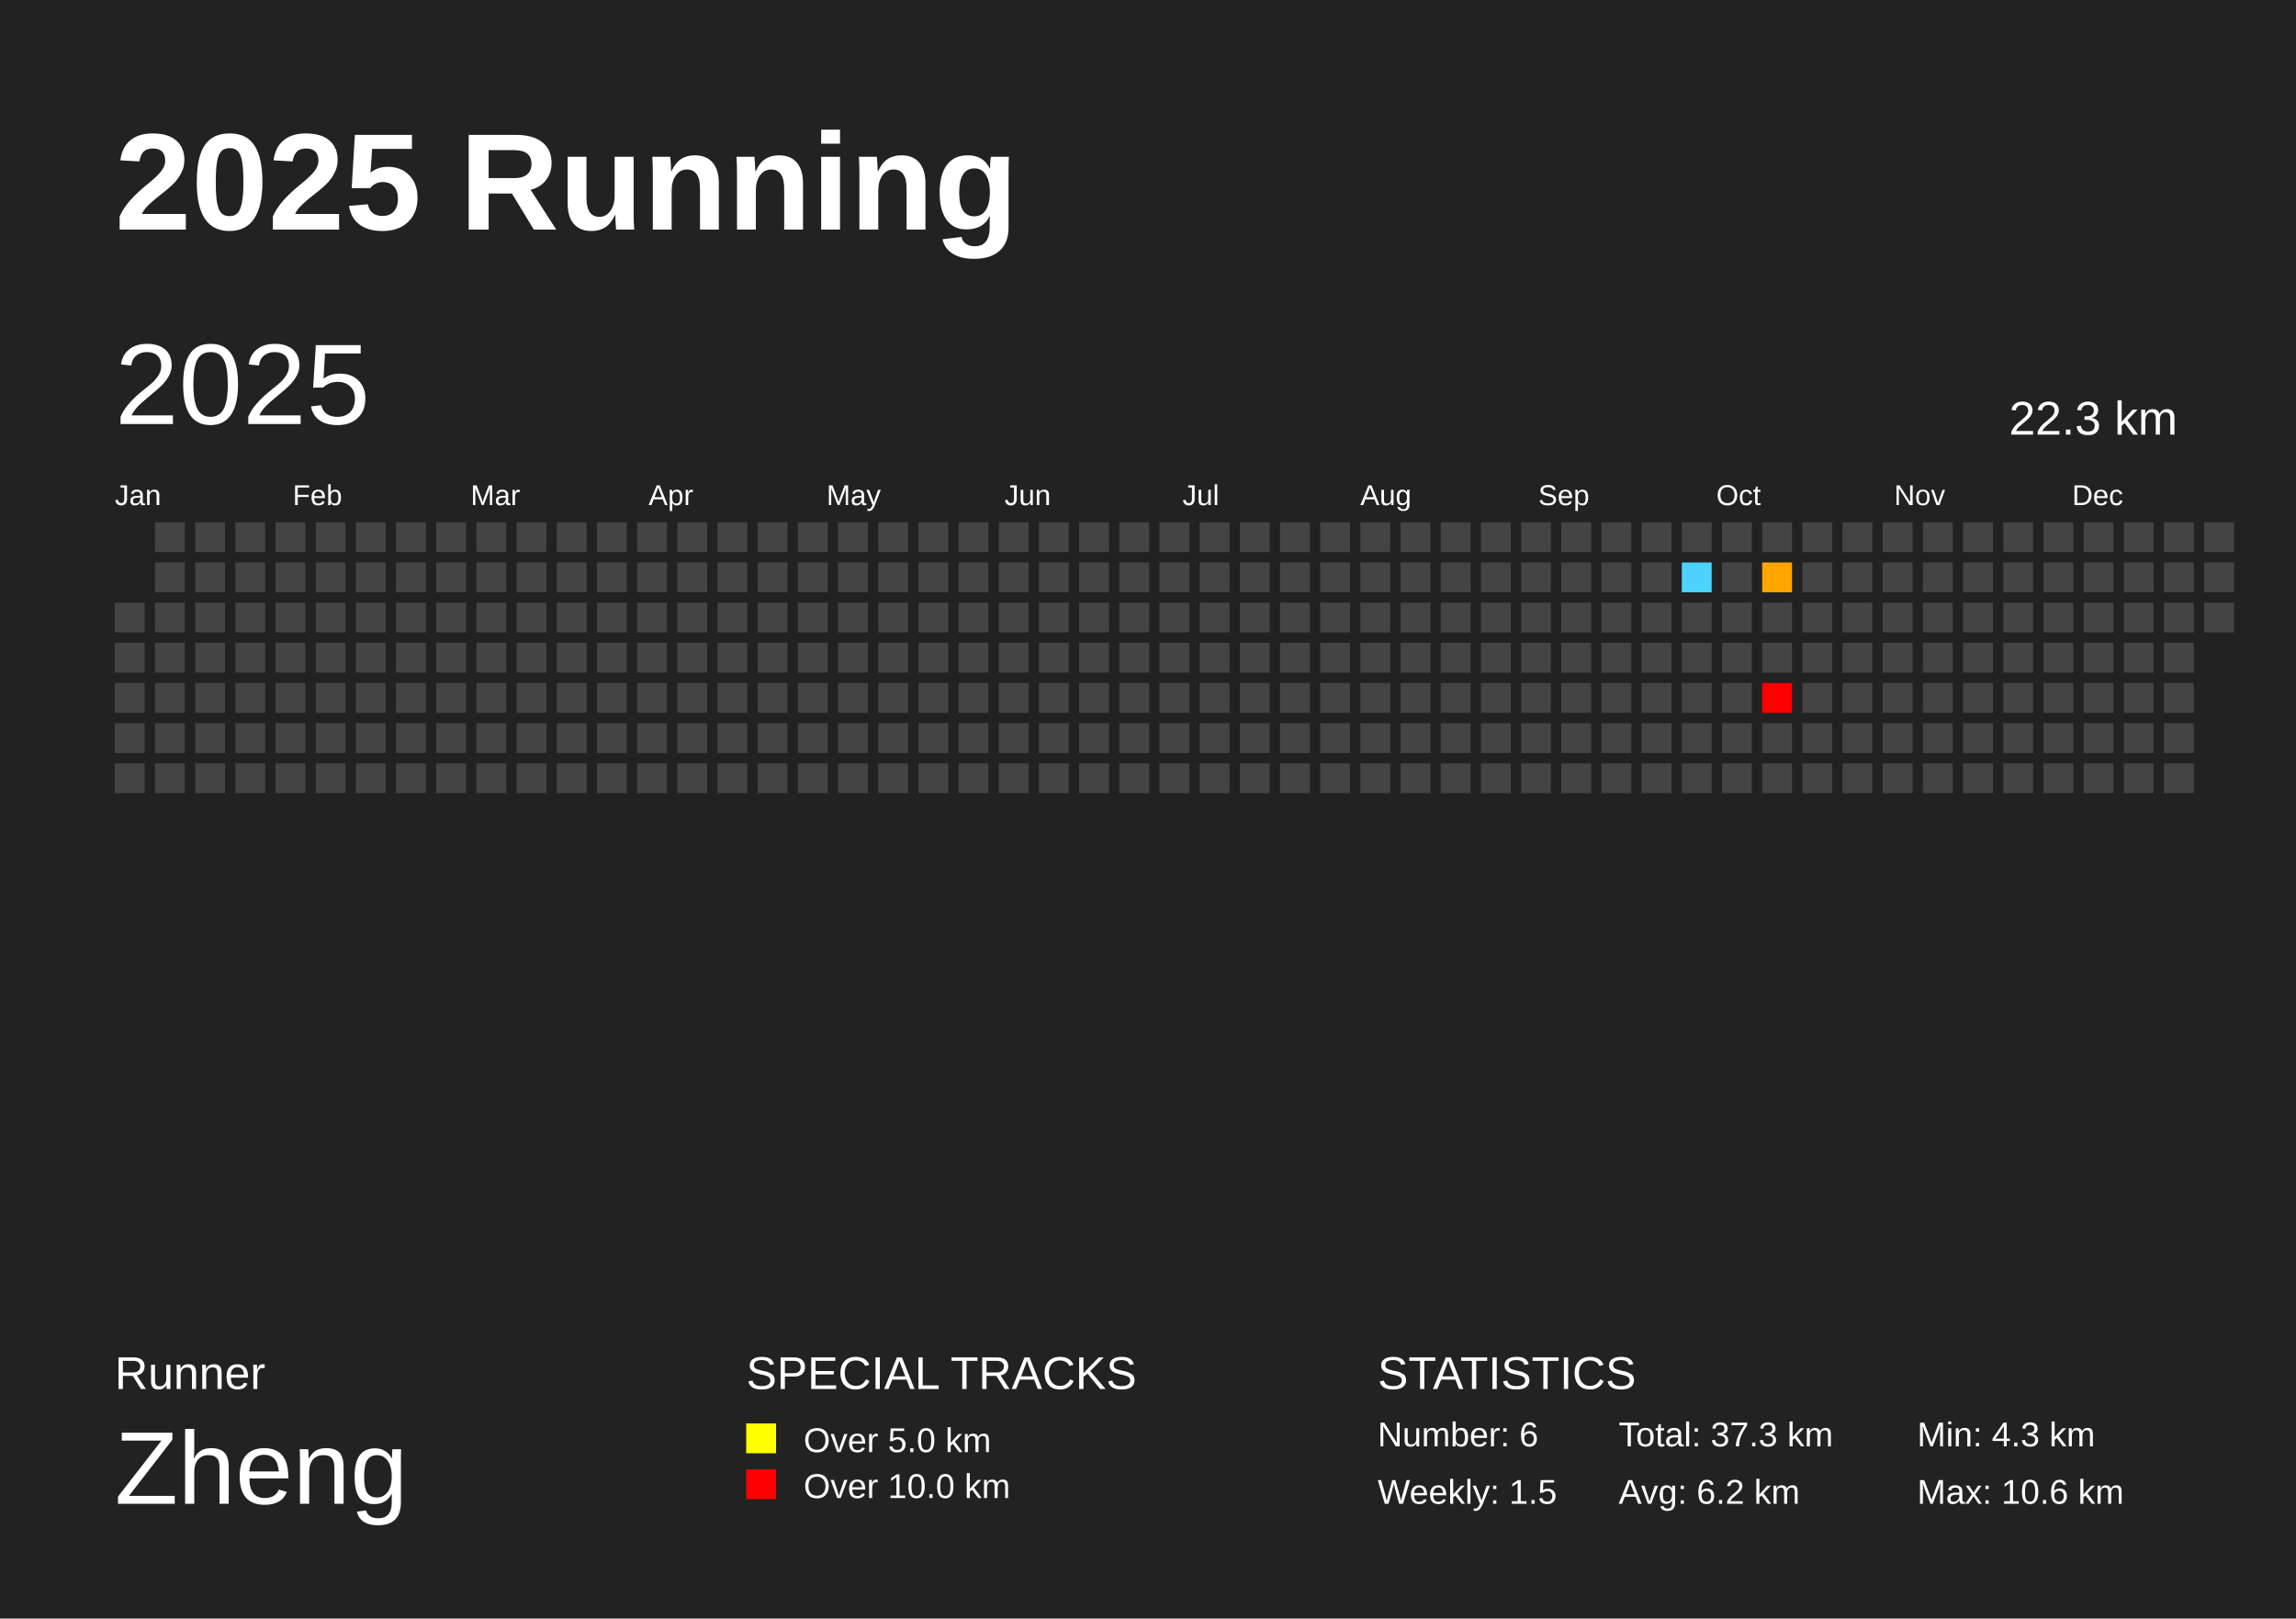
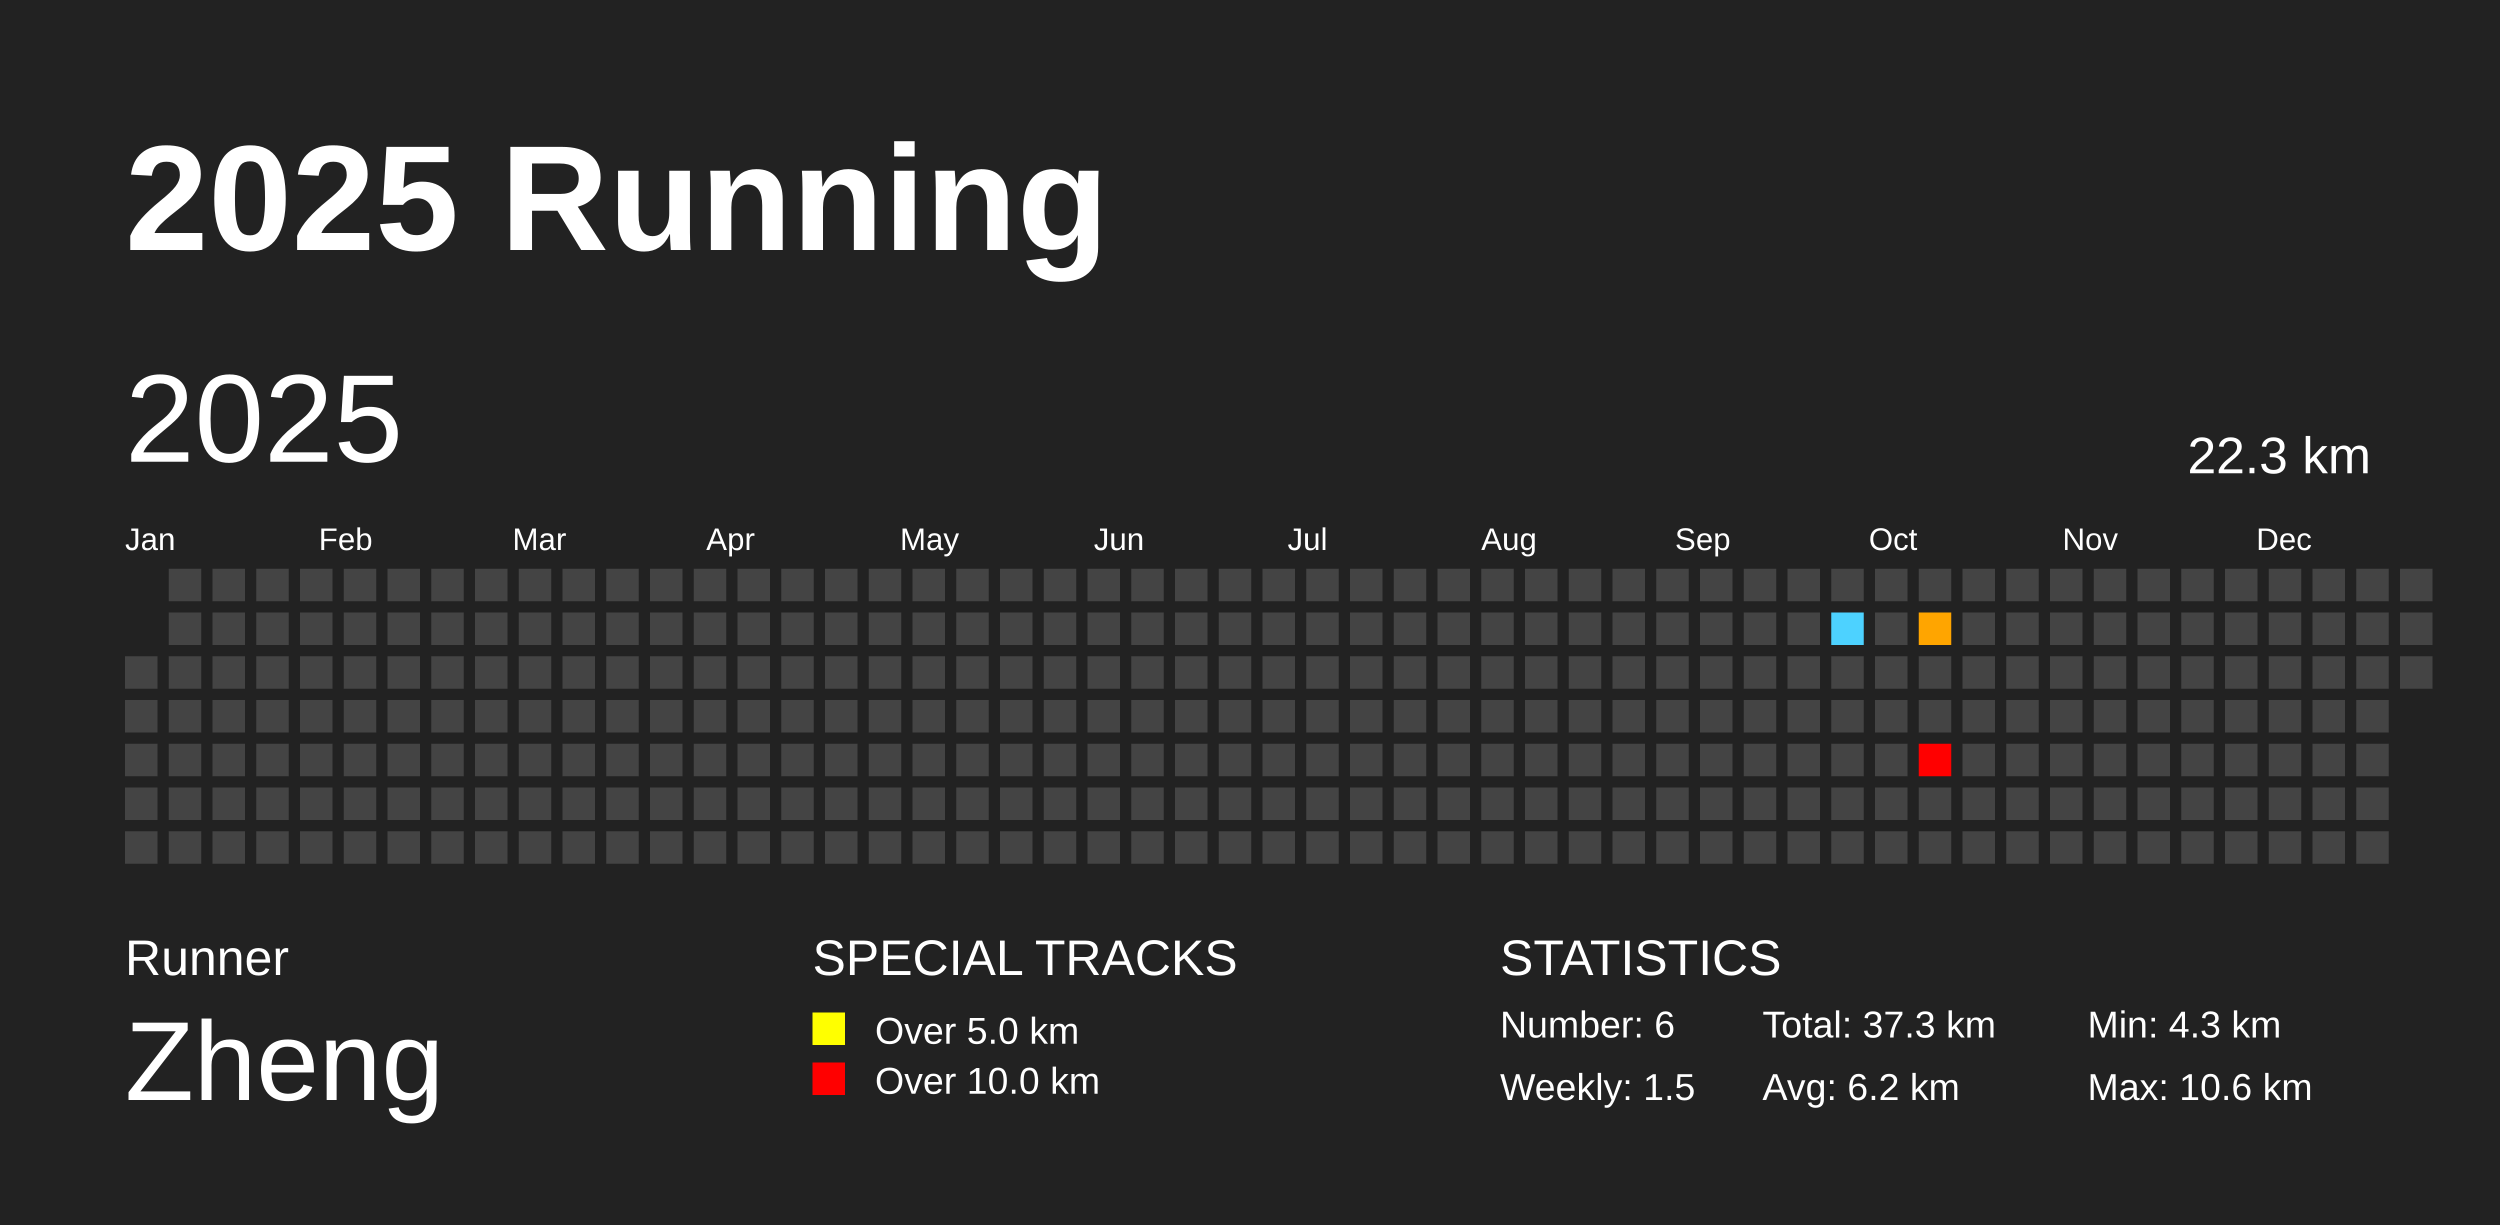
- <svg xmlns="http://www.w3.org/2000/svg" baseProfile="full" height="141mm" version="1.1" viewBox="0,0,200,141" width="200mm">
+ <svg xmlns="http://www.w3.org/2000/svg" baseProfile="full" height="98mm" version="1.1" viewBox="0,0,200,98" width="200mm">
  <defs />
-   <rect fill="#222222" height="141" width="200" x="0" y="0" />
+   <rect fill="#222222" height="98" width="200" x="0" y="0" />
  <text fill="#FFFFFF" style="font-size:12px; font-family:Arial; font-weight:bold;" x="10" y="20">2025 Running</text>
-   <text fill="#FFFFFF" style="font-size:4px; font-family:Arial" x="10" y="121">Runner</text>
-   <text fill="#FFFFFF" style="font-size:9px; font-family:Arial" x="10" y="131">Zheng</text>
-   <text fill="#FFFFFF" style="font-size:4px; font-family:Arial" x="65" y="121">SPECIAL TRACKS</text>
-   <rect fill="yellow" height="2.6" width="2.6" x="65" y="124" />
-   <text fill="#FFFFFF" style="font-size:3px; font-family:Arial" x="70" y="126.5">Over 5.0 km</text>
-   <rect fill="red" height="2.6" width="2.6" x="65" y="128" />
-   <text fill="#FFFFFF" style="font-size:3px; font-family:Arial" x="70" y="130.5">Over 10.0 km</text>
-   <text fill="#FFFFFF" style="font-size:4px; font-family:Arial" x="120" y="121">STATISTICS</text>
-   <text fill="#FFFFFF" style="font-size:3px; font-family:Arial" x="120" y="126">Number: 6</text>
-   <text fill="#FFFFFF" style="font-size:3px; font-family:Arial" x="120" y="131">Weekly: 1.5</text>
-   <text fill="#FFFFFF" style="font-size:3px; font-family:Arial" x="141" y="126">Total: 37.3 km</text>
-   <text fill="#FFFFFF" style="font-size:3px; font-family:Arial" x="141" y="131">Avg: 6.2 km</text>
-   <text fill="#FFFFFF" style="font-size:3px; font-family:Arial" x="167" y="126">Min: 4.3 km</text>
-   <text fill="#FFFFFF" style="font-size:3px; font-family:Arial" x="167" y="131">Max: 10.6 km</text>
+   <text fill="#FFFFFF" style="font-size:4px; font-family:Arial" x="10" y="78">Runner</text>
+   <text fill="#FFFFFF" style="font-size:9px; font-family:Arial" x="10" y="88">Zheng</text>
+   <text fill="#FFFFFF" style="font-size:4px; font-family:Arial" x="65" y="78">SPECIAL TRACKS</text>
+   <rect fill="yellow" height="2.6" width="2.6" x="65" y="81" />
+   <text fill="#FFFFFF" style="font-size:3px; font-family:Arial" x="70" y="83.5">Over 5.0 km</text>
+   <rect fill="red" height="2.6" width="2.6" x="65" y="85" />
+   <text fill="#FFFFFF" style="font-size:3px; font-family:Arial" x="70" y="87.5">Over 10.0 km</text>
+   <text fill="#FFFFFF" style="font-size:4px; font-family:Arial" x="120" y="78">STATISTICS</text>
+   <text fill="#FFFFFF" style="font-size:3px; font-family:Arial" x="120" y="83">Number: 6</text>
+   <text fill="#FFFFFF" style="font-size:3px; font-family:Arial" x="120" y="88">Weekly: 1.5</text>
+   <text fill="#FFFFFF" style="font-size:3px; font-family:Arial" x="141" y="83">Total: 37.3 km</text>
+   <text fill="#FFFFFF" style="font-size:3px; font-family:Arial" x="141" y="88">Avg: 6.2 km</text>
+   <text fill="#FFFFFF" style="font-size:3px; font-family:Arial" x="167" y="83">Min: 4.3 km</text>
+   <text fill="#FFFFFF" style="font-size:3px; font-family:Arial" x="167" y="88">Max: 10.6 km</text>
  <text dominant-baseline="hanging" fill="#FFFFFF" style="font-size:10.0px; font-family:Arial;" x="10" y="30">2025</text>
  <text dominant-baseline="hanging" fill="#FFFFFF" style="font-size:4.125px; font-family:Arial;" x="175" y="35">22.3 km</text>
  <text fill="#FFFFFF" style="font-size:2.5px; font-family:Arial" x="10.0" y="44">Jan</text>
  <text fill="#FFFFFF" style="font-size:2.5px; font-family:Arial" x="25.5" y="44">Feb</text>
  <text fill="#FFFFFF" style="font-size:2.5px; font-family:Arial" x="41.0" y="44">Mar</text>
  <text fill="#FFFFFF" style="font-size:2.5px; font-family:Arial" x="56.5" y="44">Apr</text>
  <text fill="#FFFFFF" style="font-size:2.5px; font-family:Arial" x="72.0" y="44">May</text>
  <text fill="#FFFFFF" style="font-size:2.5px; font-family:Arial" x="87.5" y="44">Jun</text>
  <text fill="#FFFFFF" style="font-size:2.5px; font-family:Arial" x="103.0" y="44">Jul</text>
  <text fill="#FFFFFF" style="font-size:2.5px; font-family:Arial" x="118.5" y="44">Aug</text>
  <text fill="#FFFFFF" style="font-size:2.5px; font-family:Arial" x="134.0" y="44">Sep</text>
  <text fill="#FFFFFF" style="font-size:2.5px; font-family:Arial" x="149.5" y="44">Oct</text>
  <text fill="#FFFFFF" style="font-size:2.5px; font-family:Arial" x="165.0" y="44">Nov</text>
  <text fill="#FFFFFF" style="font-size:2.5px; font-family:Arial" x="180.5" y="44">Dec</text>
  <rect fill="#444444" height="2.6" width="2.6" x="10.0" y="52.5" />
  <rect fill="#444444" height="2.6" width="2.6" x="10.0" y="56.0" />
  <rect fill="#444444" height="2.6" width="2.6" x="10.0" y="59.5" />
  <rect fill="#444444" height="2.6" width="2.6" x="10.0" y="63.0" />
  <rect fill="#444444" height="2.6" width="2.6" x="10.0" y="66.5" />
  <rect fill="#444444" height="2.6" width="2.6" x="13.5" y="45.5" />
  <rect fill="#444444" height="2.6" width="2.6" x="13.5" y="49.0" />
  <rect fill="#444444" height="2.6" width="2.6" x="13.5" y="52.5" />
  <rect fill="#444444" height="2.6" width="2.6" x="13.5" y="56.0" />
  <rect fill="#444444" height="2.6" width="2.6" x="13.5" y="59.5" />
  <rect fill="#444444" height="2.6" width="2.6" x="13.5" y="63.0" />
  <rect fill="#444444" height="2.6" width="2.6" x="13.5" y="66.5" />
  <rect fill="#444444" height="2.6" width="2.6" x="17.0" y="45.5" />
  <rect fill="#444444" height="2.6" width="2.6" x="17.0" y="49.0" />
  <rect fill="#444444" height="2.6" width="2.6" x="17.0" y="52.5" />
  <rect fill="#444444" height="2.6" width="2.6" x="17.0" y="56.0" />
  <rect fill="#444444" height="2.6" width="2.6" x="17.0" y="59.5" />
  <rect fill="#444444" height="2.6" width="2.6" x="17.0" y="63.0" />
  <rect fill="#444444" height="2.6" width="2.6" x="17.0" y="66.5" />
  <rect fill="#444444" height="2.6" width="2.6" x="20.5" y="45.5" />
  <rect fill="#444444" height="2.6" width="2.6" x="20.5" y="49.0" />
  <rect fill="#444444" height="2.6" width="2.6" x="20.5" y="52.5" />
  <rect fill="#444444" height="2.6" width="2.6" x="20.5" y="56.0" />
  <rect fill="#444444" height="2.6" width="2.6" x="20.5" y="59.5" />
  <rect fill="#444444" height="2.6" width="2.6" x="20.5" y="63.0" />
  <rect fill="#444444" height="2.6" width="2.6" x="20.5" y="66.5" />
  <rect fill="#444444" height="2.6" width="2.6" x="24.0" y="45.5" />
  <rect fill="#444444" height="2.6" width="2.6" x="24.0" y="49.0" />
  <rect fill="#444444" height="2.6" width="2.6" x="24.0" y="52.5" />
  <rect fill="#444444" height="2.6" width="2.6" x="24.0" y="56.0" />
  <rect fill="#444444" height="2.6" width="2.6" x="24.0" y="59.5" />
  <rect fill="#444444" height="2.6" width="2.6" x="24.0" y="63.0" />
  <rect fill="#444444" height="2.6" width="2.6" x="24.0" y="66.5" />
  <rect fill="#444444" height="2.6" width="2.6" x="27.5" y="45.5" />
  <rect fill="#444444" height="2.6" width="2.6" x="27.5" y="49.0" />
  <rect fill="#444444" height="2.6" width="2.6" x="27.5" y="52.5" />
  <rect fill="#444444" height="2.6" width="2.6" x="27.5" y="56.0" />
  <rect fill="#444444" height="2.6" width="2.6" x="27.5" y="59.5" />
  <rect fill="#444444" height="2.6" width="2.6" x="27.5" y="63.0" />
  <rect fill="#444444" height="2.6" width="2.6" x="27.5" y="66.5" />
  <rect fill="#444444" height="2.6" width="2.6" x="31.0" y="45.5" />
  <rect fill="#444444" height="2.6" width="2.6" x="31.0" y="49.0" />
  <rect fill="#444444" height="2.6" width="2.6" x="31.0" y="52.5" />
  <rect fill="#444444" height="2.6" width="2.6" x="31.0" y="56.0" />
  <rect fill="#444444" height="2.6" width="2.6" x="31.0" y="59.5" />
  <rect fill="#444444" height="2.6" width="2.6" x="31.0" y="63.0" />
  <rect fill="#444444" height="2.6" width="2.6" x="31.0" y="66.5" />
  <rect fill="#444444" height="2.6" width="2.6" x="34.5" y="45.5" />
  <rect fill="#444444" height="2.6" width="2.6" x="34.5" y="49.0" />
  <rect fill="#444444" height="2.6" width="2.6" x="34.5" y="52.5" />
  <rect fill="#444444" height="2.6" width="2.6" x="34.5" y="56.0" />
  <rect fill="#444444" height="2.6" width="2.6" x="34.5" y="59.5" />
  <rect fill="#444444" height="2.6" width="2.6" x="34.5" y="63.0" />
  <rect fill="#444444" height="2.6" width="2.6" x="34.5" y="66.5" />
  <rect fill="#444444" height="2.6" width="2.6" x="38.0" y="45.5" />
  <rect fill="#444444" height="2.6" width="2.6" x="38.0" y="49.0" />
  <rect fill="#444444" height="2.6" width="2.6" x="38.0" y="52.5" />
  <rect fill="#444444" height="2.6" width="2.6" x="38.0" y="56.0" />
  <rect fill="#444444" height="2.6" width="2.6" x="38.0" y="59.5" />
  <rect fill="#444444" height="2.6" width="2.6" x="38.0" y="63.0" />
  <rect fill="#444444" height="2.6" width="2.6" x="38.0" y="66.5" />
  <rect fill="#444444" height="2.6" width="2.6" x="41.5" y="45.5" />
  <rect fill="#444444" height="2.6" width="2.6" x="41.5" y="49.0" />
  <rect fill="#444444" height="2.6" width="2.6" x="41.5" y="52.5" />
  <rect fill="#444444" height="2.6" width="2.6" x="41.5" y="56.0" />
  <rect fill="#444444" height="2.6" width="2.6" x="41.5" y="59.5" />
  <rect fill="#444444" height="2.6" width="2.6" x="41.5" y="63.0" />
  <rect fill="#444444" height="2.6" width="2.6" x="41.5" y="66.5" />
  <rect fill="#444444" height="2.6" width="2.6" x="45.0" y="45.5" />
  <rect fill="#444444" height="2.6" width="2.6" x="45.0" y="49.0" />
  <rect fill="#444444" height="2.6" width="2.6" x="45.0" y="52.5" />
  <rect fill="#444444" height="2.6" width="2.6" x="45.0" y="56.0" />
  <rect fill="#444444" height="2.6" width="2.6" x="45.0" y="59.5" />
  <rect fill="#444444" height="2.6" width="2.6" x="45.0" y="63.0" />
  <rect fill="#444444" height="2.6" width="2.6" x="45.0" y="66.5" />
  <rect fill="#444444" height="2.6" width="2.6" x="48.5" y="45.5" />
  <rect fill="#444444" height="2.6" width="2.6" x="48.5" y="49.0" />
  <rect fill="#444444" height="2.6" width="2.6" x="48.5" y="52.5" />
  <rect fill="#444444" height="2.6" width="2.6" x="48.5" y="56.0" />
  <rect fill="#444444" height="2.6" width="2.6" x="48.5" y="59.5" />
  <rect fill="#444444" height="2.6" width="2.6" x="48.5" y="63.0" />
  <rect fill="#444444" height="2.6" width="2.6" x="48.5" y="66.5" />
  <rect fill="#444444" height="2.6" width="2.6" x="52.0" y="45.5" />
  <rect fill="#444444" height="2.6" width="2.6" x="52.0" y="49.0" />
  <rect fill="#444444" height="2.6" width="2.6" x="52.0" y="52.5" />
  <rect fill="#444444" height="2.6" width="2.6" x="52.0" y="56.0" />
  <rect fill="#444444" height="2.6" width="2.6" x="52.0" y="59.5" />
  <rect fill="#444444" height="2.6" width="2.6" x="52.0" y="63.0" />
  <rect fill="#444444" height="2.6" width="2.6" x="52.0" y="66.5" />
  <rect fill="#444444" height="2.6" width="2.6" x="55.5" y="45.5" />
  <rect fill="#444444" height="2.6" width="2.6" x="55.5" y="49.0" />
  <rect fill="#444444" height="2.6" width="2.6" x="55.5" y="52.5" />
  <rect fill="#444444" height="2.6" width="2.6" x="55.5" y="56.0" />
  <rect fill="#444444" height="2.6" width="2.6" x="55.5" y="59.5" />
  <rect fill="#444444" height="2.6" width="2.6" x="55.5" y="63.0" />
  <rect fill="#444444" height="2.6" width="2.6" x="55.5" y="66.5" />
  <rect fill="#444444" height="2.6" width="2.6" x="59.0" y="45.5" />
  <rect fill="#444444" height="2.6" width="2.6" x="59.0" y="49.0" />
  <rect fill="#444444" height="2.6" width="2.6" x="59.0" y="52.5" />
  <rect fill="#444444" height="2.6" width="2.6" x="59.0" y="56.0" />
  <rect fill="#444444" height="2.6" width="2.6" x="59.0" y="59.5" />
  <rect fill="#444444" height="2.6" width="2.6" x="59.0" y="63.0" />
  <rect fill="#444444" height="2.6" width="2.6" x="59.0" y="66.5" />
  <rect fill="#444444" height="2.6" width="2.6" x="62.5" y="45.5" />
  <rect fill="#444444" height="2.6" width="2.6" x="62.5" y="49.0" />
  <rect fill="#444444" height="2.6" width="2.6" x="62.5" y="52.5" />
  <rect fill="#444444" height="2.6" width="2.6" x="62.5" y="56.0" />
  <rect fill="#444444" height="2.6" width="2.6" x="62.5" y="59.5" />
  <rect fill="#444444" height="2.6" width="2.6" x="62.5" y="63.0" />
  <rect fill="#444444" height="2.6" width="2.6" x="62.5" y="66.5" />
  <rect fill="#444444" height="2.6" width="2.6" x="66.0" y="45.5" />
  <rect fill="#444444" height="2.6" width="2.6" x="66.0" y="49.0" />
  <rect fill="#444444" height="2.6" width="2.6" x="66.0" y="52.5" />
  <rect fill="#444444" height="2.6" width="2.6" x="66.0" y="56.0" />
  <rect fill="#444444" height="2.6" width="2.6" x="66.0" y="59.5" />
  <rect fill="#444444" height="2.6" width="2.6" x="66.0" y="63.0" />
  <rect fill="#444444" height="2.6" width="2.6" x="66.0" y="66.5" />
  <rect fill="#444444" height="2.6" width="2.6" x="69.5" y="45.5" />
  <rect fill="#444444" height="2.6" width="2.6" x="69.5" y="49.0" />
  <rect fill="#444444" height="2.6" width="2.6" x="69.5" y="52.5" />
  <rect fill="#444444" height="2.6" width="2.6" x="69.5" y="56.0" />
  <rect fill="#444444" height="2.6" width="2.6" x="69.5" y="59.5" />
  <rect fill="#444444" height="2.6" width="2.6" x="69.5" y="63.0" />
  <rect fill="#444444" height="2.6" width="2.6" x="69.5" y="66.5" />
  <rect fill="#444444" height="2.6" width="2.6" x="73.0" y="45.5" />
  <rect fill="#444444" height="2.6" width="2.6" x="73.0" y="49.0" />
  <rect fill="#444444" height="2.6" width="2.6" x="73.0" y="52.5" />
  <rect fill="#444444" height="2.6" width="2.6" x="73.0" y="56.0" />
  <rect fill="#444444" height="2.6" width="2.6" x="73.0" y="59.5" />
  <rect fill="#444444" height="2.6" width="2.6" x="73.0" y="63.0" />
  <rect fill="#444444" height="2.6" width="2.6" x="73.0" y="66.5" />
  <rect fill="#444444" height="2.6" width="2.6" x="76.5" y="45.5" />
  <rect fill="#444444" height="2.6" width="2.6" x="76.5" y="49.0" />
  <rect fill="#444444" height="2.6" width="2.6" x="76.5" y="52.5" />
  <rect fill="#444444" height="2.6" width="2.6" x="76.5" y="56.0" />
  <rect fill="#444444" height="2.6" width="2.6" x="76.5" y="59.5" />
  <rect fill="#444444" height="2.6" width="2.6" x="76.5" y="63.0" />
  <rect fill="#444444" height="2.6" width="2.6" x="76.5" y="66.5" />
  <rect fill="#444444" height="2.6" width="2.6" x="80.0" y="45.5" />
  <rect fill="#444444" height="2.6" width="2.6" x="80.0" y="49.0" />
  <rect fill="#444444" height="2.6" width="2.6" x="80.0" y="52.5" />
  <rect fill="#444444" height="2.6" width="2.6" x="80.0" y="56.0" />
  <rect fill="#444444" height="2.6" width="2.6" x="80.0" y="59.5" />
  <rect fill="#444444" height="2.6" width="2.6" x="80.0" y="63.0" />
  <rect fill="#444444" height="2.6" width="2.6" x="80.0" y="66.5" />
  <rect fill="#444444" height="2.6" width="2.6" x="83.5" y="45.5" />
  <rect fill="#444444" height="2.6" width="2.6" x="83.5" y="49.0" />
  <rect fill="#444444" height="2.6" width="2.6" x="83.5" y="52.5" />
  <rect fill="#444444" height="2.6" width="2.6" x="83.5" y="56.0" />
  <rect fill="#444444" height="2.6" width="2.6" x="83.5" y="59.5" />
  <rect fill="#444444" height="2.6" width="2.6" x="83.5" y="63.0" />
  <rect fill="#444444" height="2.6" width="2.6" x="83.5" y="66.5" />
  <rect fill="#444444" height="2.6" width="2.6" x="87.0" y="45.5" />
  <rect fill="#444444" height="2.6" width="2.6" x="87.0" y="49.0" />
  <rect fill="#444444" height="2.6" width="2.6" x="87.0" y="52.5" />
  <rect fill="#444444" height="2.6" width="2.6" x="87.0" y="56.0" />
  <rect fill="#444444" height="2.6" width="2.6" x="87.0" y="59.5" />
  <rect fill="#444444" height="2.6" width="2.6" x="87.0" y="63.0" />
  <rect fill="#444444" height="2.6" width="2.6" x="87.0" y="66.5" />
  <rect fill="#444444" height="2.6" width="2.6" x="90.5" y="45.5" />
  <rect fill="#444444" height="2.6" width="2.6" x="90.5" y="49.0" />
  <rect fill="#444444" height="2.6" width="2.6" x="90.5" y="52.5" />
  <rect fill="#444444" height="2.6" width="2.6" x="90.5" y="56.0" />
  <rect fill="#444444" height="2.6" width="2.6" x="90.5" y="59.5" />
  <rect fill="#444444" height="2.6" width="2.6" x="90.5" y="63.0" />
  <rect fill="#444444" height="2.6" width="2.6" x="90.5" y="66.5" />
  <rect fill="#444444" height="2.6" width="2.6" x="94.0" y="45.5" />
  <rect fill="#444444" height="2.6" width="2.6" x="94.0" y="49.0" />
  <rect fill="#444444" height="2.6" width="2.6" x="94.0" y="52.5" />
  <rect fill="#444444" height="2.6" width="2.6" x="94.0" y="56.0" />
  <rect fill="#444444" height="2.6" width="2.6" x="94.0" y="59.5" />
  <rect fill="#444444" height="2.6" width="2.6" x="94.0" y="63.0" />
  <rect fill="#444444" height="2.6" width="2.6" x="94.0" y="66.5" />
  <rect fill="#444444" height="2.6" width="2.6" x="97.5" y="45.5" />
  <rect fill="#444444" height="2.6" width="2.6" x="97.5" y="49.0" />
  <rect fill="#444444" height="2.6" width="2.6" x="97.5" y="52.5" />
  <rect fill="#444444" height="2.6" width="2.6" x="97.5" y="56.0" />
  <rect fill="#444444" height="2.6" width="2.6" x="97.5" y="59.5" />
  <rect fill="#444444" height="2.6" width="2.6" x="97.5" y="63.0" />
  <rect fill="#444444" height="2.6" width="2.6" x="97.5" y="66.5" />
  <rect fill="#444444" height="2.6" width="2.6" x="101.0" y="45.5" />
  <rect fill="#444444" height="2.6" width="2.6" x="101.0" y="49.0" />
  <rect fill="#444444" height="2.6" width="2.6" x="101.0" y="52.5" />
  <rect fill="#444444" height="2.6" width="2.6" x="101.0" y="56.0" />
  <rect fill="#444444" height="2.6" width="2.6" x="101.0" y="59.5" />
  <rect fill="#444444" height="2.6" width="2.6" x="101.0" y="63.0" />
  <rect fill="#444444" height="2.6" width="2.6" x="101.0" y="66.5" />
  <rect fill="#444444" height="2.6" width="2.6" x="104.5" y="45.5" />
  <rect fill="#444444" height="2.6" width="2.6" x="104.5" y="49.0" />
  <rect fill="#444444" height="2.6" width="2.6" x="104.5" y="52.5" />
  <rect fill="#444444" height="2.6" width="2.6" x="104.5" y="56.0" />
  <rect fill="#444444" height="2.6" width="2.6" x="104.5" y="59.5" />
  <rect fill="#444444" height="2.6" width="2.6" x="104.5" y="63.0" />
  <rect fill="#444444" height="2.6" width="2.6" x="104.5" y="66.5" />
  <rect fill="#444444" height="2.6" width="2.6" x="108.0" y="45.5" />
  <rect fill="#444444" height="2.6" width="2.6" x="108.0" y="49.0" />
  <rect fill="#444444" height="2.6" width="2.6" x="108.0" y="52.5" />
  <rect fill="#444444" height="2.6" width="2.6" x="108.0" y="56.0" />
  <rect fill="#444444" height="2.6" width="2.6" x="108.0" y="59.5" />
  <rect fill="#444444" height="2.6" width="2.6" x="108.0" y="63.0" />
  <rect fill="#444444" height="2.6" width="2.6" x="108.0" y="66.5" />
  <rect fill="#444444" height="2.6" width="2.6" x="111.5" y="45.5" />
  <rect fill="#444444" height="2.6" width="2.6" x="111.5" y="49.0" />
  <rect fill="#444444" height="2.6" width="2.6" x="111.5" y="52.5" />
  <rect fill="#444444" height="2.6" width="2.6" x="111.5" y="56.0" />
  <rect fill="#444444" height="2.6" width="2.6" x="111.5" y="59.5" />
  <rect fill="#444444" height="2.6" width="2.6" x="111.5" y="63.0" />
  <rect fill="#444444" height="2.6" width="2.6" x="111.5" y="66.5" />
  <rect fill="#444444" height="2.6" width="2.6" x="115.0" y="45.5" />
  <rect fill="#444444" height="2.6" width="2.6" x="115.0" y="49.0" />
  <rect fill="#444444" height="2.6" width="2.6" x="115.0" y="52.5" />
  <rect fill="#444444" height="2.6" width="2.6" x="115.0" y="56.0" />
  <rect fill="#444444" height="2.6" width="2.6" x="115.0" y="59.5" />
  <rect fill="#444444" height="2.6" width="2.6" x="115.0" y="63.0" />
  <rect fill="#444444" height="2.6" width="2.6" x="115.0" y="66.5" />
  <rect fill="#444444" height="2.6" width="2.6" x="118.5" y="45.5" />
  <rect fill="#444444" height="2.6" width="2.6" x="118.5" y="49.0" />
  <rect fill="#444444" height="2.6" width="2.6" x="118.5" y="52.5" />
  <rect fill="#444444" height="2.6" width="2.6" x="118.5" y="56.0" />
  <rect fill="#444444" height="2.6" width="2.6" x="118.5" y="59.5" />
  <rect fill="#444444" height="2.6" width="2.6" x="118.5" y="63.0" />
  <rect fill="#444444" height="2.6" width="2.6" x="118.5" y="66.5" />
  <rect fill="#444444" height="2.6" width="2.6" x="122.0" y="45.5" />
  <rect fill="#444444" height="2.6" width="2.6" x="122.0" y="49.0" />
  <rect fill="#444444" height="2.6" width="2.6" x="122.0" y="52.5" />
  <rect fill="#444444" height="2.6" width="2.6" x="122.0" y="56.0" />
  <rect fill="#444444" height="2.6" width="2.6" x="122.0" y="59.5" />
  <rect fill="#444444" height="2.6" width="2.6" x="122.0" y="63.0" />
  <rect fill="#444444" height="2.6" width="2.6" x="122.0" y="66.5" />
  <rect fill="#444444" height="2.6" width="2.6" x="125.5" y="45.5" />
  <rect fill="#444444" height="2.6" width="2.6" x="125.5" y="49.0" />
  <rect fill="#444444" height="2.6" width="2.6" x="125.5" y="52.5" />
  <rect fill="#444444" height="2.6" width="2.6" x="125.5" y="56.0" />
  <rect fill="#444444" height="2.6" width="2.6" x="125.5" y="59.5" />
  <rect fill="#444444" height="2.6" width="2.6" x="125.5" y="63.0" />
  <rect fill="#444444" height="2.6" width="2.6" x="125.5" y="66.5" />
  <rect fill="#444444" height="2.6" width="2.6" x="129.0" y="45.5" />
  <rect fill="#444444" height="2.6" width="2.6" x="129.0" y="49.0" />
  <rect fill="#444444" height="2.6" width="2.6" x="129.0" y="52.5" />
  <rect fill="#444444" height="2.6" width="2.6" x="129.0" y="56.0" />
  <rect fill="#444444" height="2.6" width="2.6" x="129.0" y="59.5" />
  <rect fill="#444444" height="2.6" width="2.6" x="129.0" y="63.0" />
  <rect fill="#444444" height="2.6" width="2.6" x="129.0" y="66.5" />
  <rect fill="#444444" height="2.6" width="2.6" x="132.5" y="45.5" />
  <rect fill="#444444" height="2.6" width="2.6" x="132.5" y="49.0" />
  <rect fill="#444444" height="2.6" width="2.6" x="132.5" y="52.5" />
  <rect fill="#444444" height="2.6" width="2.6" x="132.5" y="56.0" />
  <rect fill="#444444" height="2.6" width="2.6" x="132.5" y="59.5" />
  <rect fill="#444444" height="2.6" width="2.6" x="132.5" y="63.0" />
  <rect fill="#444444" height="2.6" width="2.6" x="132.5" y="66.5" />
  <rect fill="#444444" height="2.6" width="2.6" x="136.0" y="45.5" />
  <rect fill="#444444" height="2.6" width="2.6" x="136.0" y="49.0" />
  <rect fill="#444444" height="2.6" width="2.6" x="136.0" y="52.5" />
  <rect fill="#444444" height="2.6" width="2.6" x="136.0" y="56.0" />
  <rect fill="#444444" height="2.6" width="2.6" x="136.0" y="59.5" />
  <rect fill="#444444" height="2.6" width="2.6" x="136.0" y="63.0" />
  <rect fill="#444444" height="2.6" width="2.6" x="136.0" y="66.5" />
  <rect fill="#444444" height="2.6" width="2.6" x="139.5" y="45.5" />
  <rect fill="#444444" height="2.6" width="2.6" x="139.5" y="49.0" />
  <rect fill="#444444" height="2.6" width="2.6" x="139.5" y="52.5" />
  <rect fill="#444444" height="2.6" width="2.6" x="139.5" y="56.0" />
  <rect fill="#444444" height="2.6" width="2.6" x="139.5" y="59.5" />
  <rect fill="#444444" height="2.6" width="2.6" x="139.5" y="63.0" />
  <rect fill="#444444" height="2.6" width="2.6" x="139.5" y="66.5" />
  <rect fill="#444444" height="2.6" width="2.6" x="143.0" y="45.5" />
  <rect fill="#444444" height="2.6" width="2.6" x="143.0" y="49.0" />
  <rect fill="#444444" height="2.6" width="2.6" x="143.0" y="52.5" />
  <rect fill="#444444" height="2.6" width="2.6" x="143.0" y="56.0" />
  <rect fill="#444444" height="2.6" width="2.6" x="143.0" y="59.5" />
  <rect fill="#444444" height="2.6" width="2.6" x="143.0" y="63.0" />
  <rect fill="#444444" height="2.6" width="2.6" x="143.0" y="66.5" />
  <rect fill="#444444" height="2.6" width="2.6" x="146.5" y="45.5" />
  <rect fill="#4dd2ff" height="2.6" width="2.6" x="146.5" y="49.0" />
  <rect fill="#444444" height="2.6" width="2.6" x="146.5" y="52.5" />
  <rect fill="#444444" height="2.6" width="2.6" x="146.5" y="56.0" />
  <rect fill="#444444" height="2.6" width="2.6" x="146.5" y="59.5" />
  <rect fill="#444444" height="2.6" width="2.6" x="146.5" y="63.0" />
  <rect fill="#444444" height="2.6" width="2.6" x="146.5" y="66.5" />
  <rect fill="#444444" height="2.6" width="2.6" x="150.0" y="45.5" />
  <rect fill="#444444" height="2.6" width="2.6" x="150.0" y="49.0" />
  <rect fill="#444444" height="2.6" width="2.6" x="150.0" y="52.5" />
  <rect fill="#444444" height="2.6" width="2.6" x="150.0" y="56.0" />
  <rect fill="#444444" height="2.6" width="2.6" x="150.0" y="59.5" />
  <rect fill="#444444" height="2.6" width="2.6" x="150.0" y="63.0" />
  <rect fill="#444444" height="2.6" width="2.6" x="150.0" y="66.5" />
  <rect fill="#444444" height="2.6" width="2.6" x="153.5" y="45.5" />
  <rect fill="#ffa500" height="2.6" width="2.6" x="153.5" y="49.0" />
  <rect fill="#444444" height="2.6" width="2.6" x="153.5" y="52.5" />
  <rect fill="#444444" height="2.6" width="2.6" x="153.5" y="56.0" />
  <rect fill="red" height="2.6" width="2.6" x="153.5" y="59.5" />
  <rect fill="#444444" height="2.6" width="2.6" x="153.5" y="63.0" />
  <rect fill="#444444" height="2.6" width="2.6" x="153.5" y="66.5" />
  <rect fill="#444444" height="2.6" width="2.6" x="157.0" y="45.5" />
  <rect fill="#444444" height="2.6" width="2.6" x="157.0" y="49.0" />
  <rect fill="#444444" height="2.6" width="2.6" x="157.0" y="52.5" />
  <rect fill="#444444" height="2.6" width="2.6" x="157.0" y="56.0" />
  <rect fill="#444444" height="2.6" width="2.6" x="157.0" y="59.5" />
  <rect fill="#444444" height="2.6" width="2.6" x="157.0" y="63.0" />
  <rect fill="#444444" height="2.6" width="2.6" x="157.0" y="66.5" />
  <rect fill="#444444" height="2.6" width="2.6" x="160.5" y="45.5" />
  <rect fill="#444444" height="2.6" width="2.6" x="160.5" y="49.0" />
  <rect fill="#444444" height="2.6" width="2.6" x="160.5" y="52.5" />
  <rect fill="#444444" height="2.6" width="2.6" x="160.5" y="56.0" />
  <rect fill="#444444" height="2.6" width="2.6" x="160.5" y="59.5" />
  <rect fill="#444444" height="2.6" width="2.6" x="160.5" y="63.0" />
  <rect fill="#444444" height="2.6" width="2.6" x="160.5" y="66.5" />
  <rect fill="#444444" height="2.6" width="2.6" x="164.0" y="45.5" />
  <rect fill="#444444" height="2.6" width="2.6" x="164.0" y="49.0" />
  <rect fill="#444444" height="2.6" width="2.6" x="164.0" y="52.5" />
  <rect fill="#444444" height="2.6" width="2.6" x="164.0" y="56.0" />
  <rect fill="#444444" height="2.6" width="2.6" x="164.0" y="59.5" />
  <rect fill="#444444" height="2.6" width="2.6" x="164.0" y="63.0" />
  <rect fill="#444444" height="2.6" width="2.6" x="164.0" y="66.5" />
  <rect fill="#444444" height="2.6" width="2.6" x="167.5" y="45.5" />
  <rect fill="#444444" height="2.6" width="2.6" x="167.5" y="49.0" />
  <rect fill="#444444" height="2.6" width="2.6" x="167.5" y="52.5" />
  <rect fill="#444444" height="2.6" width="2.6" x="167.5" y="56.0" />
  <rect fill="#444444" height="2.6" width="2.6" x="167.5" y="59.5" />
  <rect fill="#444444" height="2.6" width="2.6" x="167.5" y="63.0" />
  <rect fill="#444444" height="2.6" width="2.6" x="167.5" y="66.5" />
  <rect fill="#444444" height="2.6" width="2.6" x="171.0" y="45.5" />
  <rect fill="#444444" height="2.6" width="2.6" x="171.0" y="49.0" />
  <rect fill="#444444" height="2.6" width="2.6" x="171.0" y="52.5" />
  <rect fill="#444444" height="2.6" width="2.6" x="171.0" y="56.0" />
  <rect fill="#444444" height="2.6" width="2.6" x="171.0" y="59.5" />
  <rect fill="#444444" height="2.6" width="2.6" x="171.0" y="63.0" />
  <rect fill="#444444" height="2.6" width="2.6" x="171.0" y="66.5" />
  <rect fill="#444444" height="2.6" width="2.6" x="174.5" y="45.5" />
  <rect fill="#444444" height="2.6" width="2.6" x="174.5" y="49.0" />
  <rect fill="#444444" height="2.6" width="2.6" x="174.5" y="52.5" />
  <rect fill="#444444" height="2.6" width="2.6" x="174.5" y="56.0" />
  <rect fill="#444444" height="2.6" width="2.6" x="174.5" y="59.5" />
  <rect fill="#444444" height="2.6" width="2.6" x="174.5" y="63.0" />
  <rect fill="#444444" height="2.6" width="2.6" x="174.5" y="66.5" />
  <rect fill="#444444" height="2.6" width="2.6" x="178.0" y="45.5" />
  <rect fill="#444444" height="2.6" width="2.6" x="178.0" y="49.0" />
  <rect fill="#444444" height="2.6" width="2.6" x="178.0" y="52.5" />
  <rect fill="#444444" height="2.6" width="2.6" x="178.0" y="56.0" />
  <rect fill="#444444" height="2.6" width="2.6" x="178.0" y="59.5" />
  <rect fill="#444444" height="2.6" width="2.6" x="178.0" y="63.0" />
  <rect fill="#444444" height="2.6" width="2.6" x="178.0" y="66.5" />
  <rect fill="#444444" height="2.6" width="2.6" x="181.5" y="45.5" />
  <rect fill="#444444" height="2.6" width="2.6" x="181.5" y="49.0" />
  <rect fill="#444444" height="2.6" width="2.6" x="181.5" y="52.5" />
  <rect fill="#444444" height="2.6" width="2.6" x="181.5" y="56.0" />
  <rect fill="#444444" height="2.6" width="2.6" x="181.5" y="59.5" />
  <rect fill="#444444" height="2.6" width="2.6" x="181.5" y="63.0" />
  <rect fill="#444444" height="2.6" width="2.6" x="181.5" y="66.5" />
  <rect fill="#444444" height="2.6" width="2.6" x="185.0" y="45.5" />
  <rect fill="#444444" height="2.6" width="2.6" x="185.0" y="49.0" />
  <rect fill="#444444" height="2.6" width="2.6" x="185.0" y="52.5" />
  <rect fill="#444444" height="2.6" width="2.6" x="185.0" y="56.0" />
  <rect fill="#444444" height="2.6" width="2.6" x="185.0" y="59.5" />
  <rect fill="#444444" height="2.6" width="2.6" x="185.0" y="63.0" />
  <rect fill="#444444" height="2.6" width="2.6" x="185.0" y="66.5" />
  <rect fill="#444444" height="2.6" width="2.6" x="188.5" y="45.5" />
  <rect fill="#444444" height="2.6" width="2.6" x="188.5" y="49.0" />
  <rect fill="#444444" height="2.6" width="2.6" x="188.5" y="52.5" />
  <rect fill="#444444" height="2.6" width="2.6" x="188.5" y="56.0" />
  <rect fill="#444444" height="2.6" width="2.6" x="188.5" y="59.5" />
  <rect fill="#444444" height="2.6" width="2.6" x="188.5" y="63.0" />
  <rect fill="#444444" height="2.6" width="2.6" x="188.5" y="66.5" />
  <rect fill="#444444" height="2.6" width="2.6" x="192.0" y="45.5" />
  <rect fill="#444444" height="2.6" width="2.6" x="192.0" y="49.0" />
  <rect fill="#444444" height="2.6" width="2.6" x="192.0" y="52.5" />
</svg>
